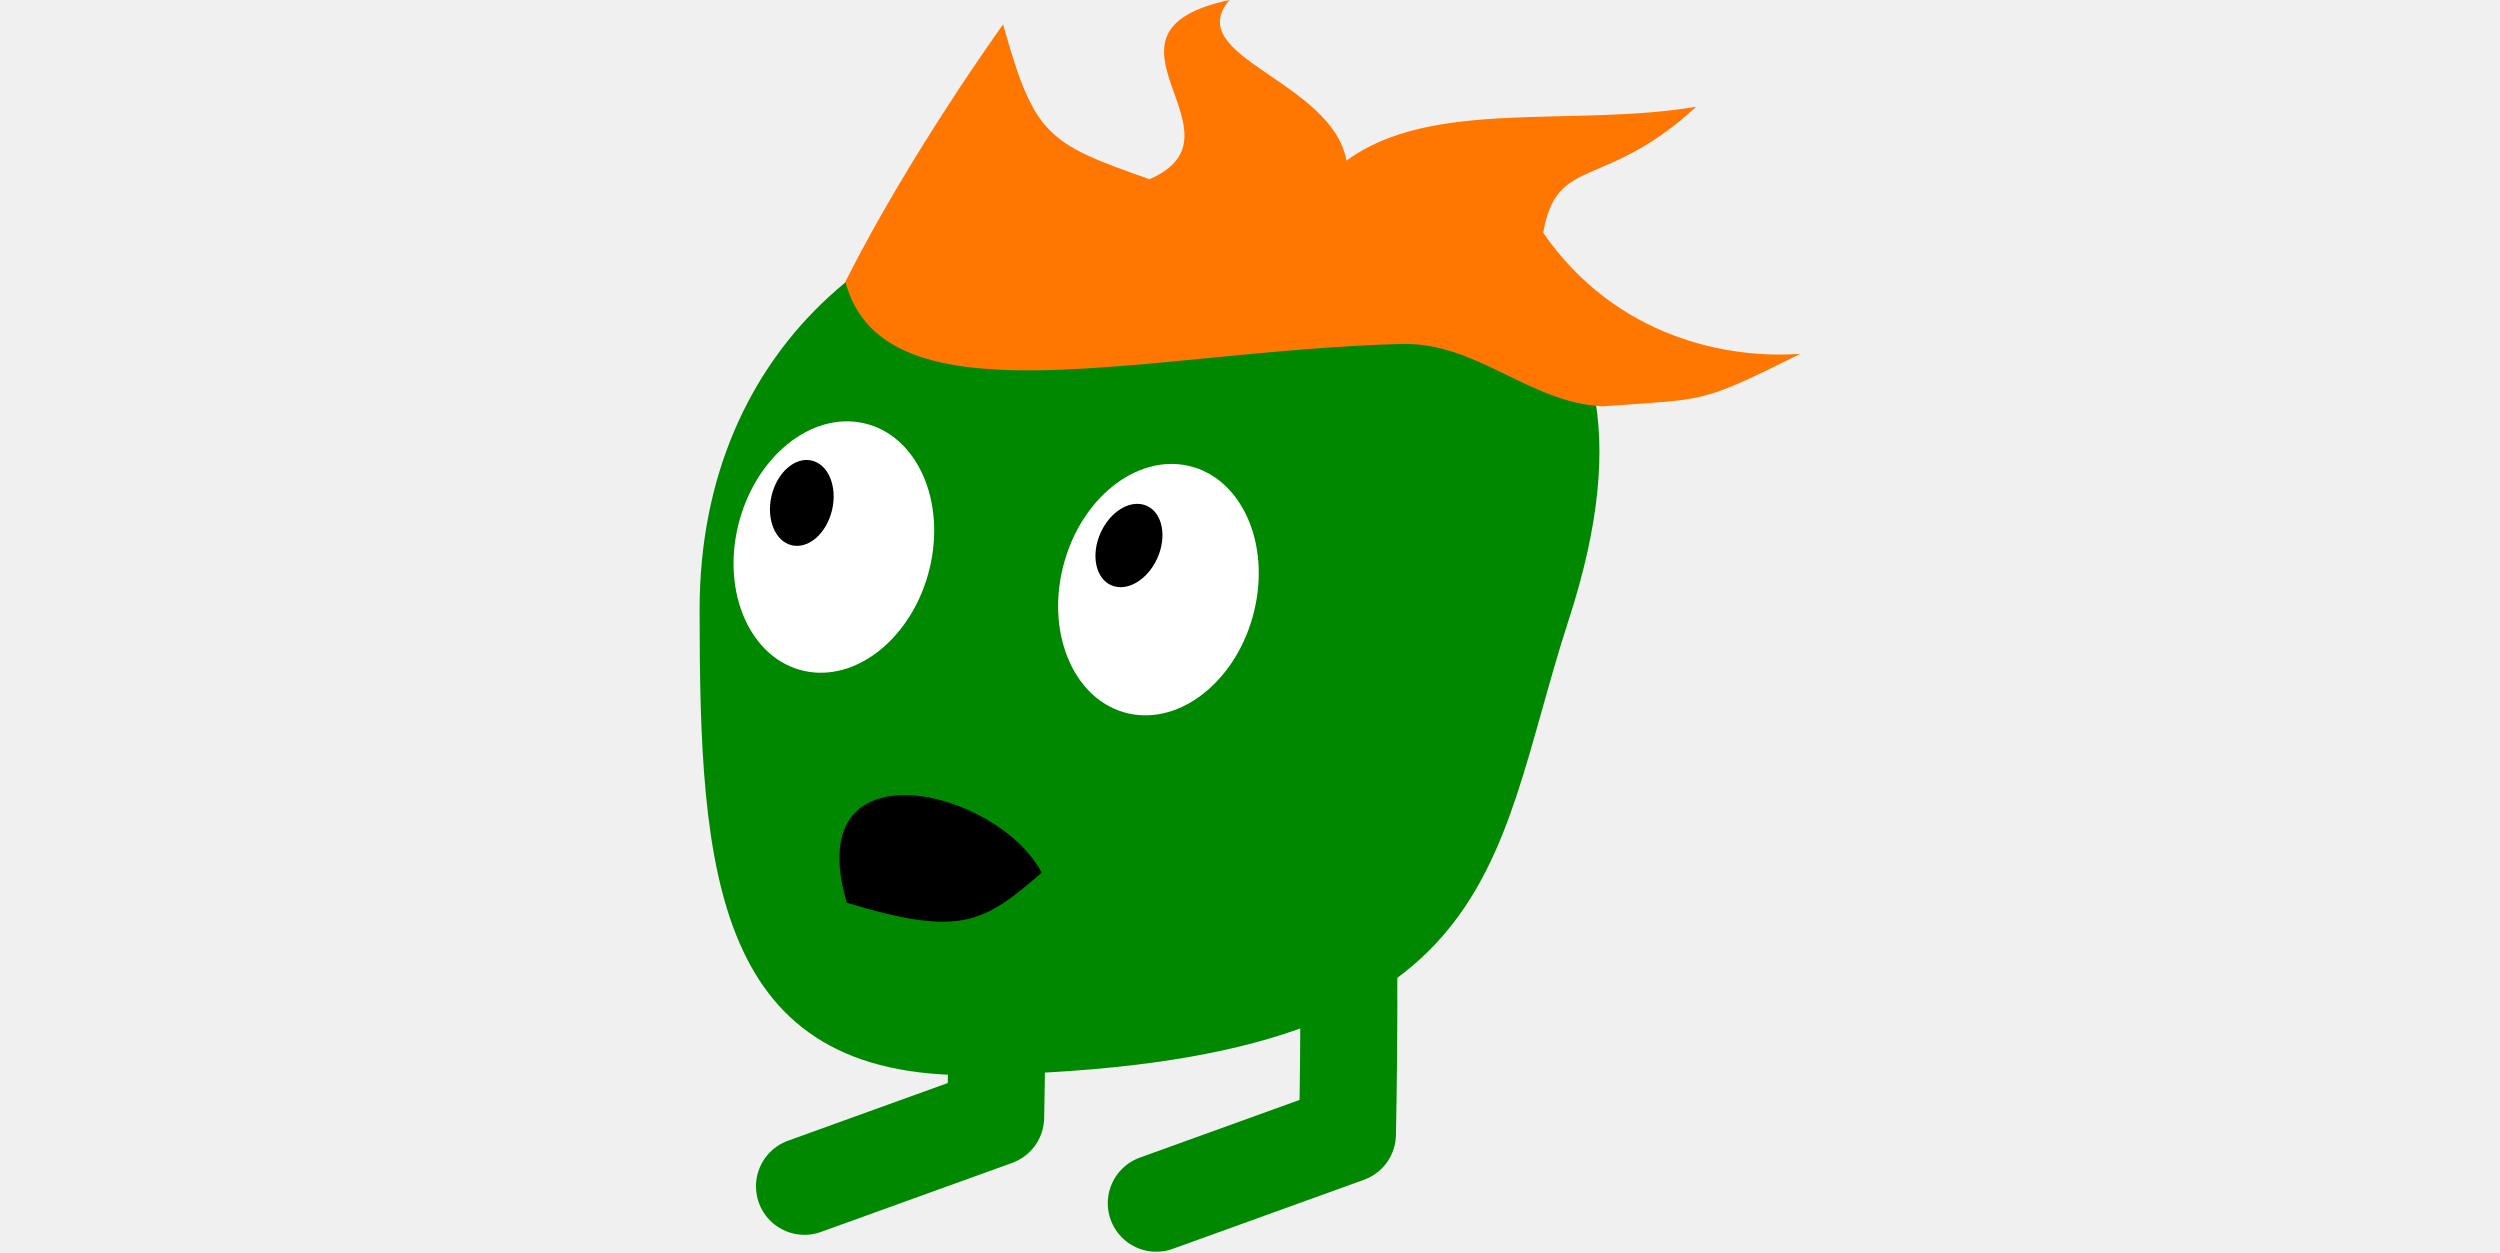
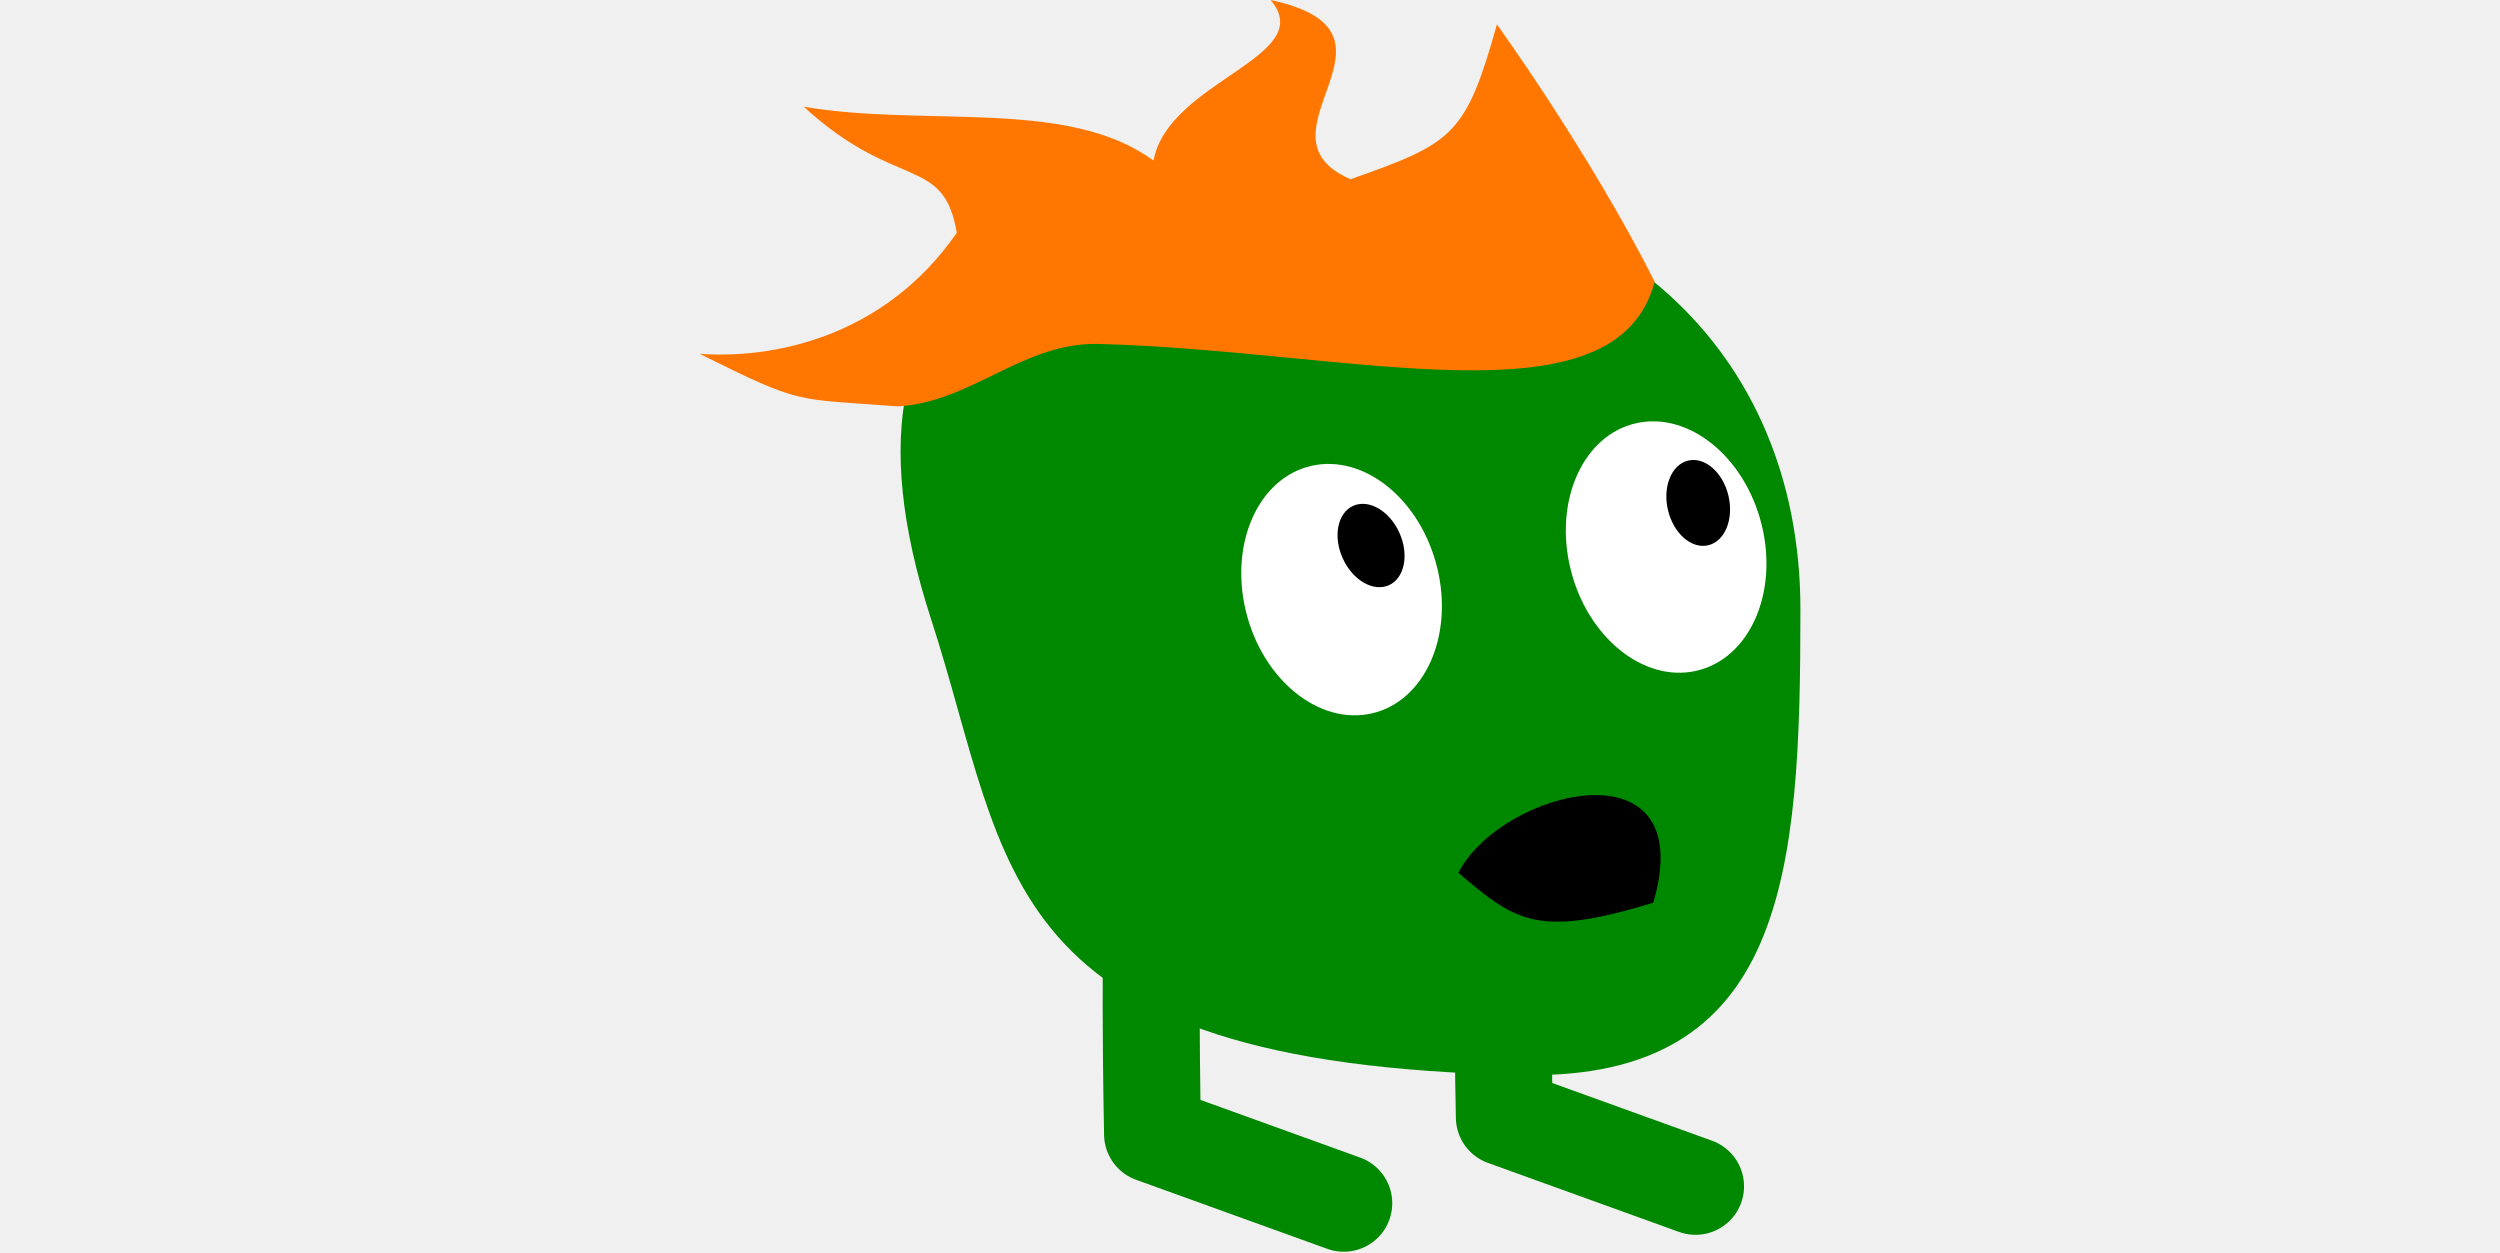
<svg xmlns="http://www.w3.org/2000/svg" width="85.918" height="43.042" id="svg2" version="1.1">
  <defs id="defs4" />
  <g id="layer1" transform="translate(2146.412,-1550.87)">
    <g id="g4255" />
-     <g id="g4423" transform="translate(1.414214,-2.828427)">
+     <g id="g4423" transform="matrix(-1,0,0,1,-4208.32,-2.828427)">
      <g transform="translate(-362.0439,1085.056)" id="g4226">
        <path id="path4228" d="m -1751.68,495.513 c 0.282,3.977 0.116,11.527 0.116,11.527 l -6.571,2.373" style="fill:none;stroke:#008800;stroke-width:3.333;stroke-linecap:round;stroke-linejoin:round;stroke-miterlimit:4;stroke-opacity:1;stroke-dasharray:none" />
        <path id="path4230" d="m -1739.59,496.094 c 0.282,3.977 0.116,11.527 0.116,11.527 l -6.571,2.373" style="fill:none;stroke:#008800;stroke-width:3.333;stroke-linecap:round;stroke-linejoin:round;stroke-miterlimit:4;stroke-opacity:1;stroke-dasharray:none" />
        <path id="path4232" d="m -1731.867,489.935 c -2.772,8.527 -2.054,15.3 -20.326,15.654 -9.078,0.176 -9.546,-6.967 -9.546,-15.998 0,-9.031 6.654,-14.761 15.733,-14.761 9.08,0 18.369,2.091 14.139,15.106 z" style="color:#000000;fill:#008800;fill-opacity:1;fill-rule:nonzero;stroke:none;stroke-width:1.576;marker:none;visibility:visible;display:inline;overflow:visible;enable-background:accumulate" />
        <path id="path4234" d="m -1756.731,478.325 c 2.254,-4.464 5.422,-8.843 5.422,-8.843 1.074,3.818 1.498,4.08 5.032,5.319 3.575,-1.543 -2.493,-5.037 2.746,-6.158 -1.663,1.96 3.526,2.771 4.023,5.521 2.925,-2.159 7.805,-1.141 12.02,-1.853 -3.181,2.919 -4.796,1.638 -5.259,4.331 2.517,3.635 6.383,4.342 8.839,4.16 -3.559,1.77 -3.223,1.531 -6.806,1.806 -2.543,-0.137 -4.314,-2.215 -6.915,-2.145 -8.739,0.234 -17.768,2.886 -19.101,-2.137 z" style="fill:#ff7700;fill-opacity:1;stroke:none" />
        <path id="path4236" d="m -1749.983,498.635 c -1.996,1.72 -2.768,2.228 -6.698,1.031 -1.642,-5.582 5.188,-3.926 6.698,-1.031 z" style="fill:#000000;fill-opacity:1;stroke:none" />
        <path style="color:#000000;fill:#ffffff;fill-opacity:1;fill-rule:nonzero;stroke:none;stroke-width:1.576;marker:none;visibility:visible;display:inline;overflow:visible;enable-background:accumulate" id="path4238" d="m -1694.5,424.487 c 0,2.416 -1.791,4.375 -4,4.375 -2.209,0 -4,-1.959 -4,-4.375 0,-2.416 1.791,-4.375 4,-4.375 2.209,0 4,1.959 4,4.375 z" transform="matrix(0.8218092,0.187085,-0.2370991,0.9723466,-249.4817,393.9219)" />
        <path transform="matrix(0.2433994,0.1098246,-0.1405754,0.3115513,-1273.897,541.6779)" d="m -1694.5,424.487 c 0,2.416 -1.791,4.375 -4,4.375 -2.209,0 -4,-1.959 -4,-4.375 0,-2.416 1.791,-4.375 4,-4.375 2.209,0 4,1.959 4,4.375 z" id="path4240" style="color:#000000;fill:#000000;fill-opacity:1;fill-rule:nonzero;stroke:none;stroke-width:1.576;marker:none;visibility:visible;display:inline;overflow:visible;enable-background:accumulate" />
        <path transform="matrix(0.8218092,0.187085,-0.2370991,0.9723466,-260.636,392.458)" d="m -1694.5,424.487 c 0,2.416 -1.791,4.375 -4,4.375 -2.209,0 -4,-1.959 -4,-4.375 0,-2.416 1.791,-4.375 4,-4.375 2.209,0 4,1.959 4,4.375 z" id="path4242" style="color:#000000;fill:#ffffff;fill-opacity:1;fill-rule:nonzero;stroke:none;stroke-width:1.576;marker:none;visibility:visible;display:inline;overflow:visible;enable-background:accumulate" />
        <path style="color:#000000;fill:#000000;fill-opacity:1;fill-rule:nonzero;stroke:none;stroke-width:1.576;marker:none;visibility:visible;display:inline;overflow:visible;enable-background:accumulate" id="path4244" d="m -1694.5,424.487 c 0,2.416 -1.791,4.375 -4,4.375 -2.209,0 -4,-1.959 -4,-4.375 0,-2.416 1.791,-4.375 4,-4.375 2.209,0 4,1.959 4,4.375 z" transform="matrix(0.2599233,0.06119321,-0.0783273,0.3327018,-1283.498,448.6356)" />
      </g>
      <path transform="matrix(-2.799758,0,0,1.134787,-1804.156,923.8225)" d="m 107.406,565.156 -15.344,8.875 15.344,8.844 15.344,-8.844 -15.344,-8.875 z" id="path4318" style="fill:none;stroke:none" />
    </g>
  </g>
</svg>
